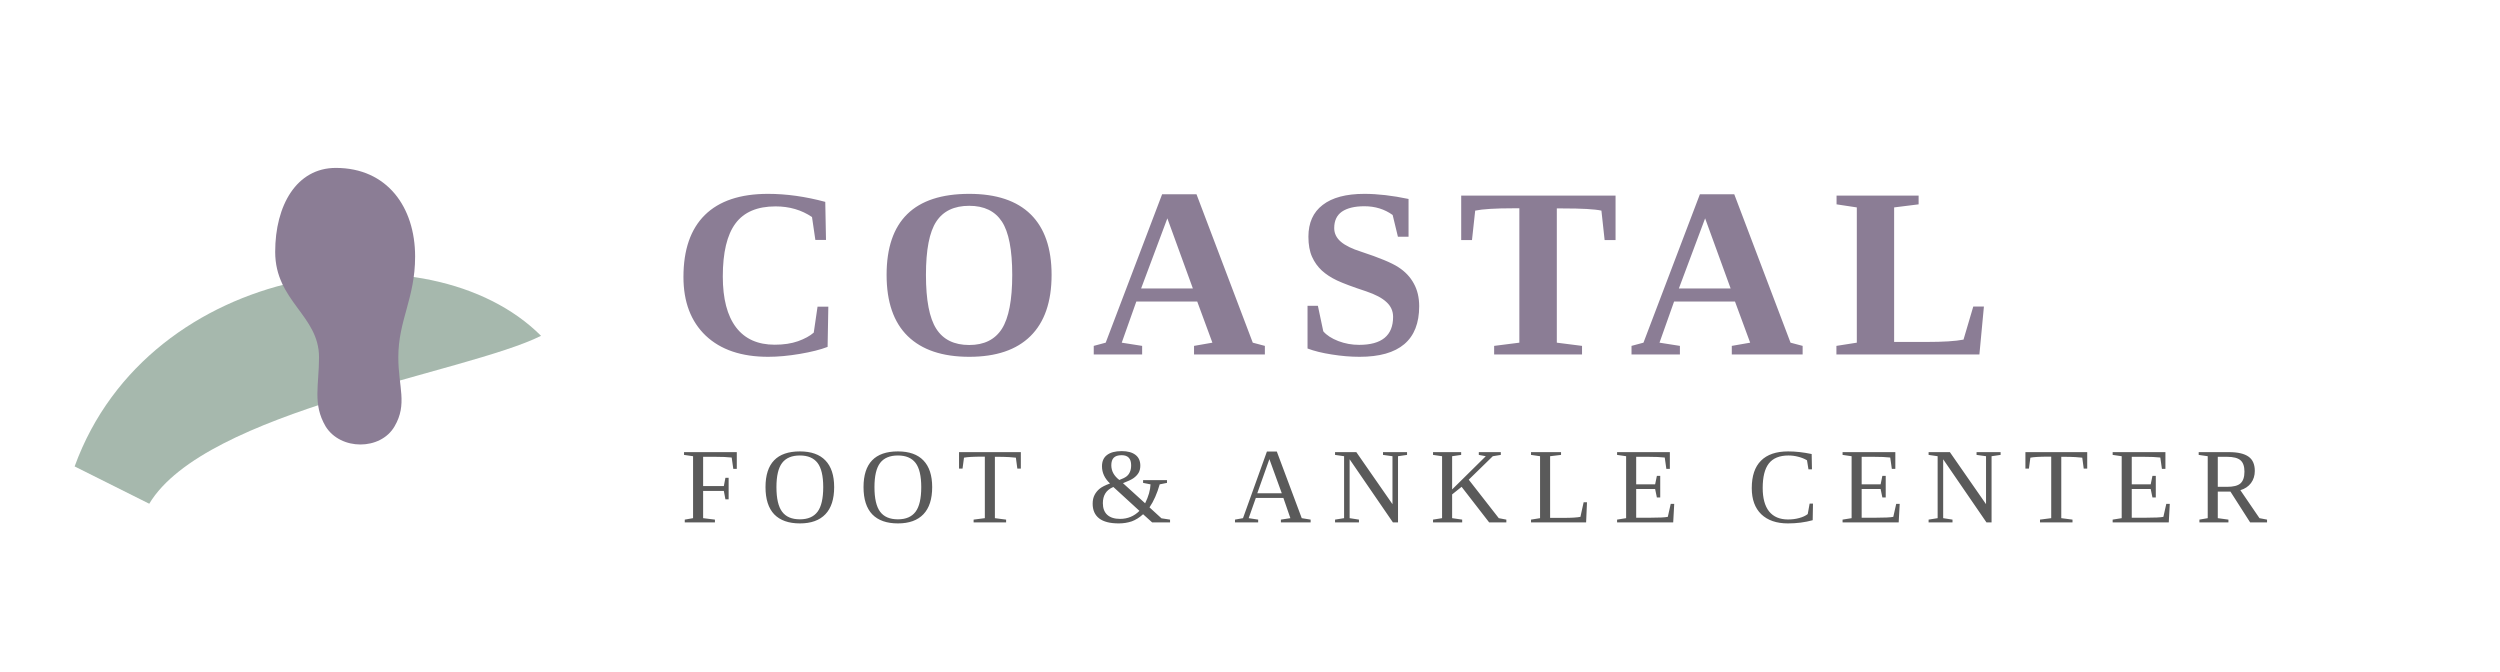
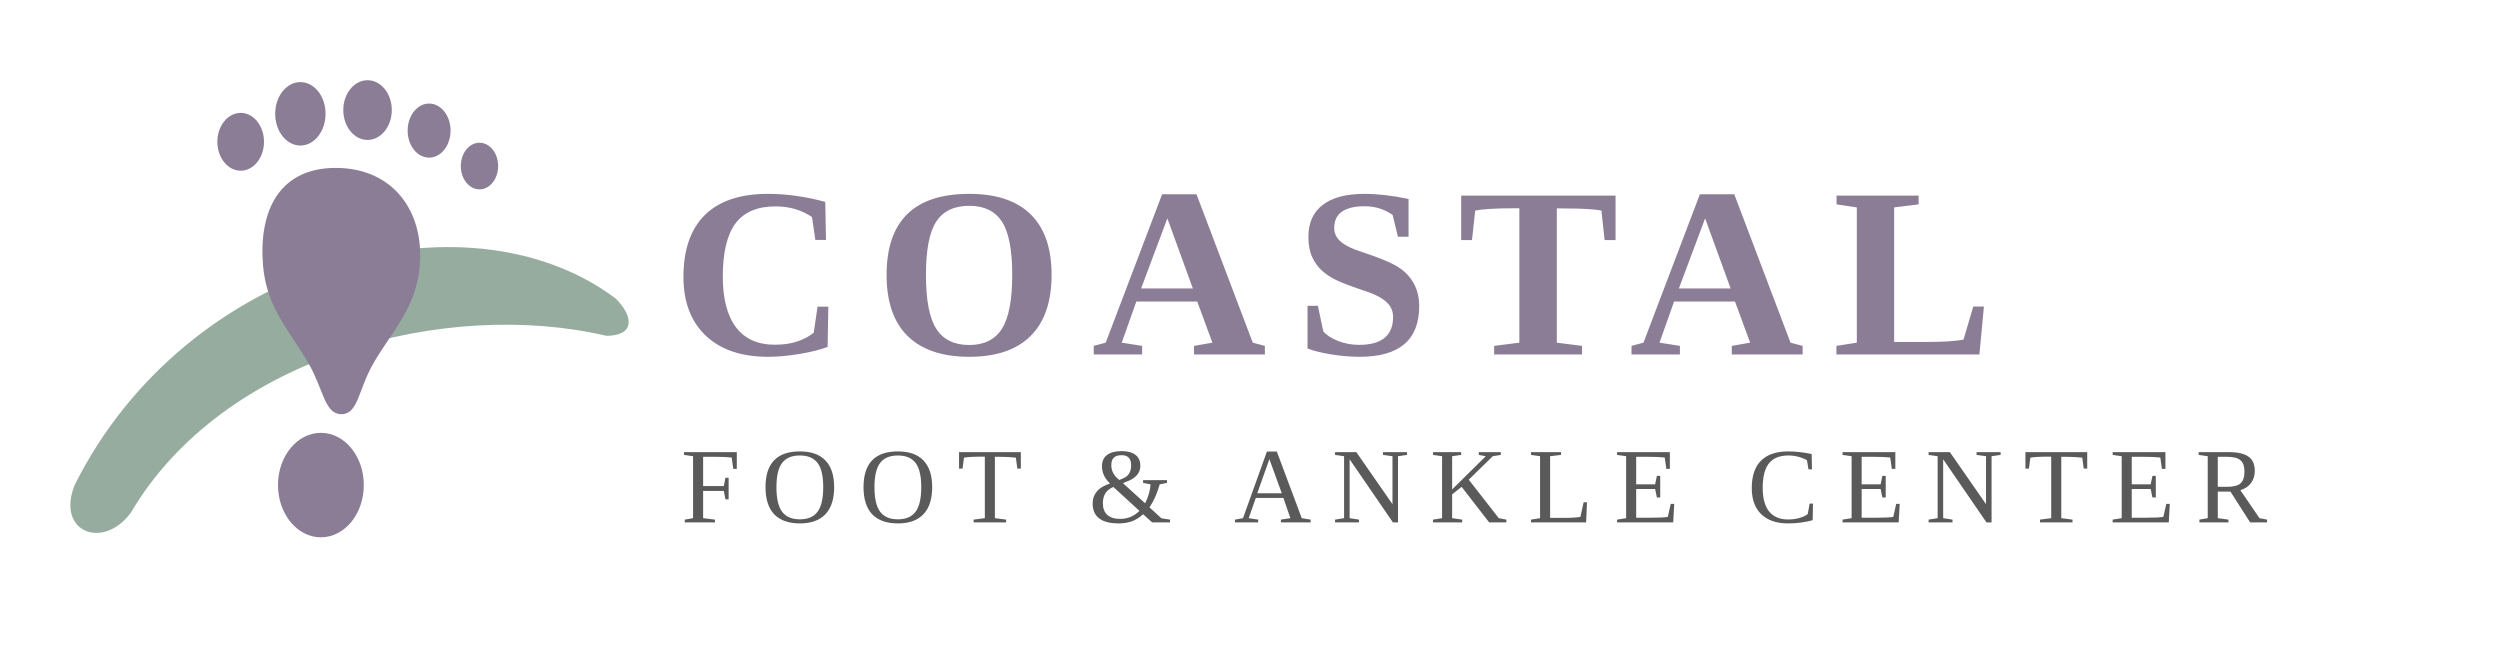
<svg xmlns="http://www.w3.org/2000/svg" viewBox="0 0 268 72" width="268" height="72" role="img" aria-label="Coastal Foot and Ankle Center logo">
-   <g transform="translate(6,10)">
-     <path d="M2 40 C 10 18, 40 14, 52 26 C 44 30, 16 34, 10 44 Z" fill="#96AC9F" opacity="0.85" />
-     <path d="M30 8 c 5.5 0 8.5 4.2 8.5 9.5 0 4.5 -1.8 6.8 -1.8 10.8 0 3.2 1 5 -0.4 7.4 -1.5 2.6 -5.8 2.6 -7.4 0 -1.4 -2.4 -0.7 -4.4 -0.7 -7.4 0 -4.5 -4.7 -6 -4.7 -11.3 C 23.5 12 25.8 8 30 8 Z" fill="#8B7D95" />
+   <g transform="translate(8,8)">
+     <path d="M0 44 C 12 20, 42 12, 58 24 C 60 26, 60 28, 57 28 C 40 24, 16 30, 6 47 C 3 51, -2 49, 0 44 Z" fill="#96AC9F" />
+     <g fill="#8B7D95">
+       <path d="M28 10 c 6 0 9.5 4.5 9 10.5 -0.4 4.6 -3 7 -5 10.5 -1.6 2.8 -1.6 5.4 -3.4 5.4 -1.8 0 -1.9 -2.6 -3.5 -5.4 -2 -3.5 -4.5 -5.9 -4.9 -10.5 C 19.7 14.5 22 10 28 10 Z" />
+       <ellipse cx="26.4" cy="44" rx="4.6" ry="5.6" />
+       <ellipse cx="17.8" cy="7.2" rx="2.5" ry="3.1" />
+       <ellipse cx="24.2" cy="4.2" rx="2.7" ry="3.4" />
+       <ellipse cx="31.4" cy="3.8" rx="2.6" ry="3.2" />
+       <ellipse cx="38" cy="6" rx="2.3" ry="2.9" />
+       <ellipse cx="43.4" cy="9.8" rx="2" ry="2.5" />
+     </g>
  </g>
  <text x="72" y="38" font-family="Georgia, 'Times New Roman', serif" font-size="26" font-weight="bold" letter-spacing="3" fill="#8B7D95">COASTAL</text>
  <text x="73" y="56" font-family="Georgia, 'Times New Roman', serif" font-size="11.5" letter-spacing="2.2" fill="#5A5A5A">FOOT &amp; ANKLE CENTER</text>
</svg>
